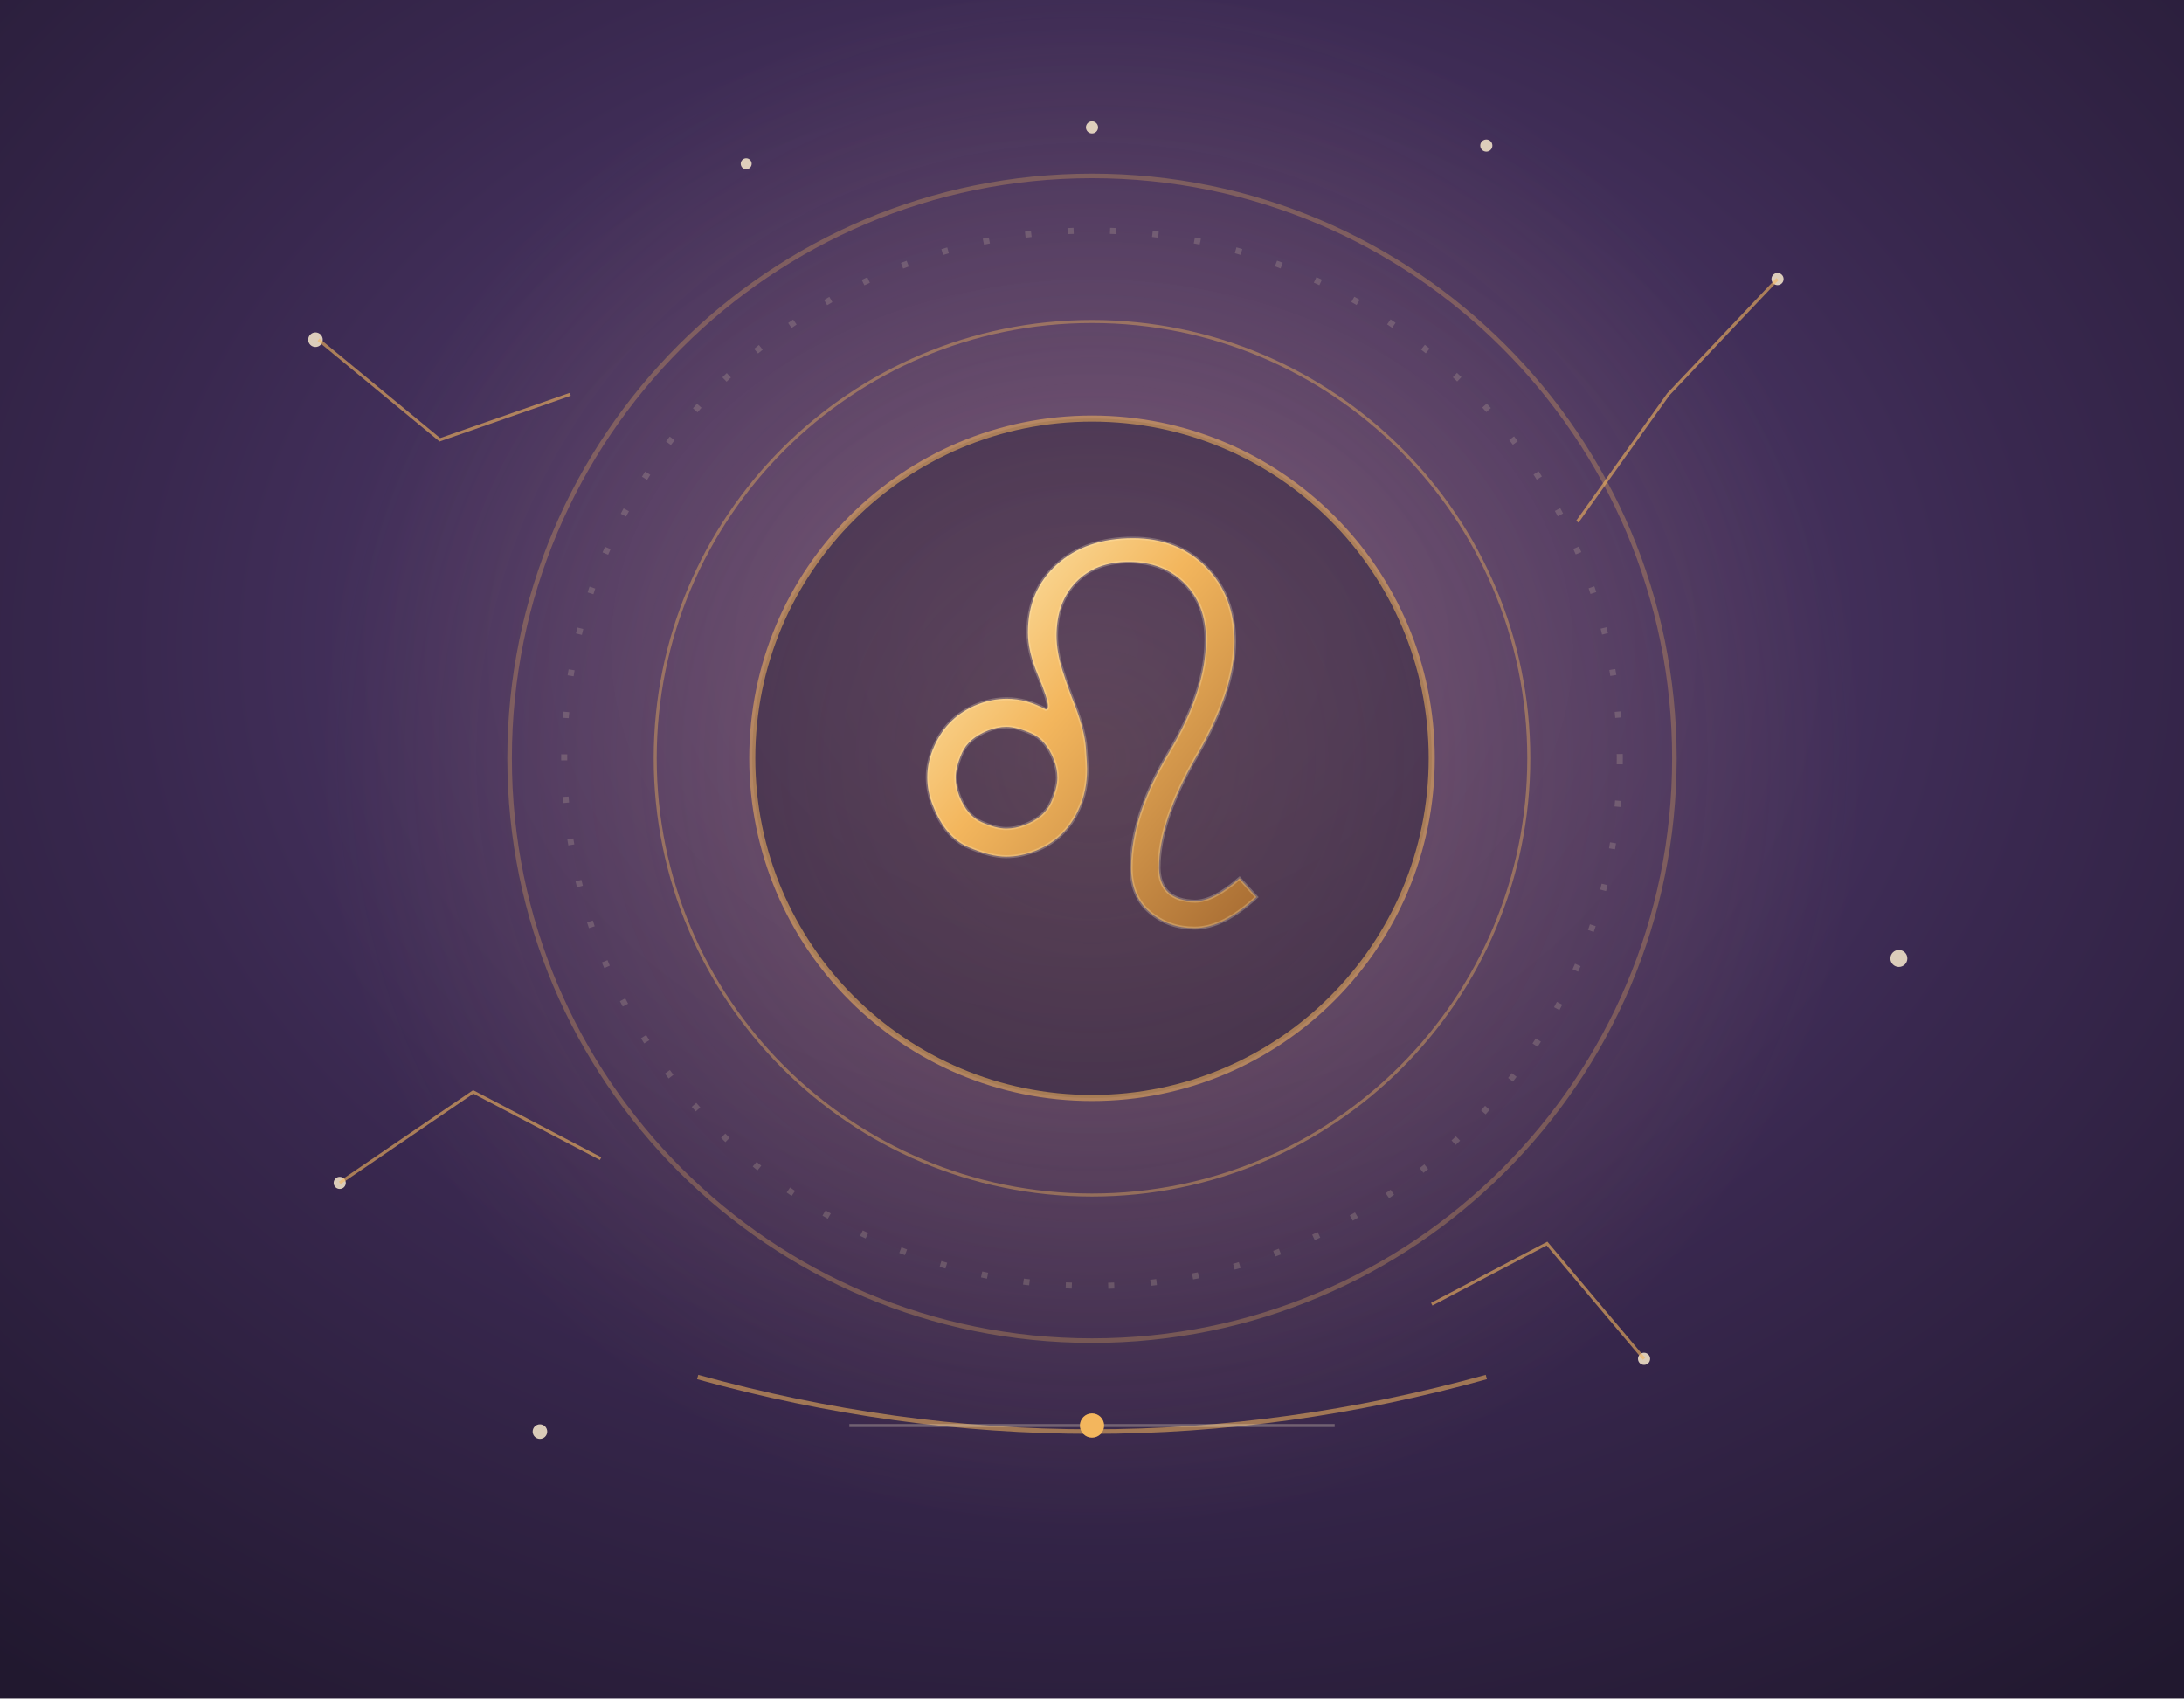
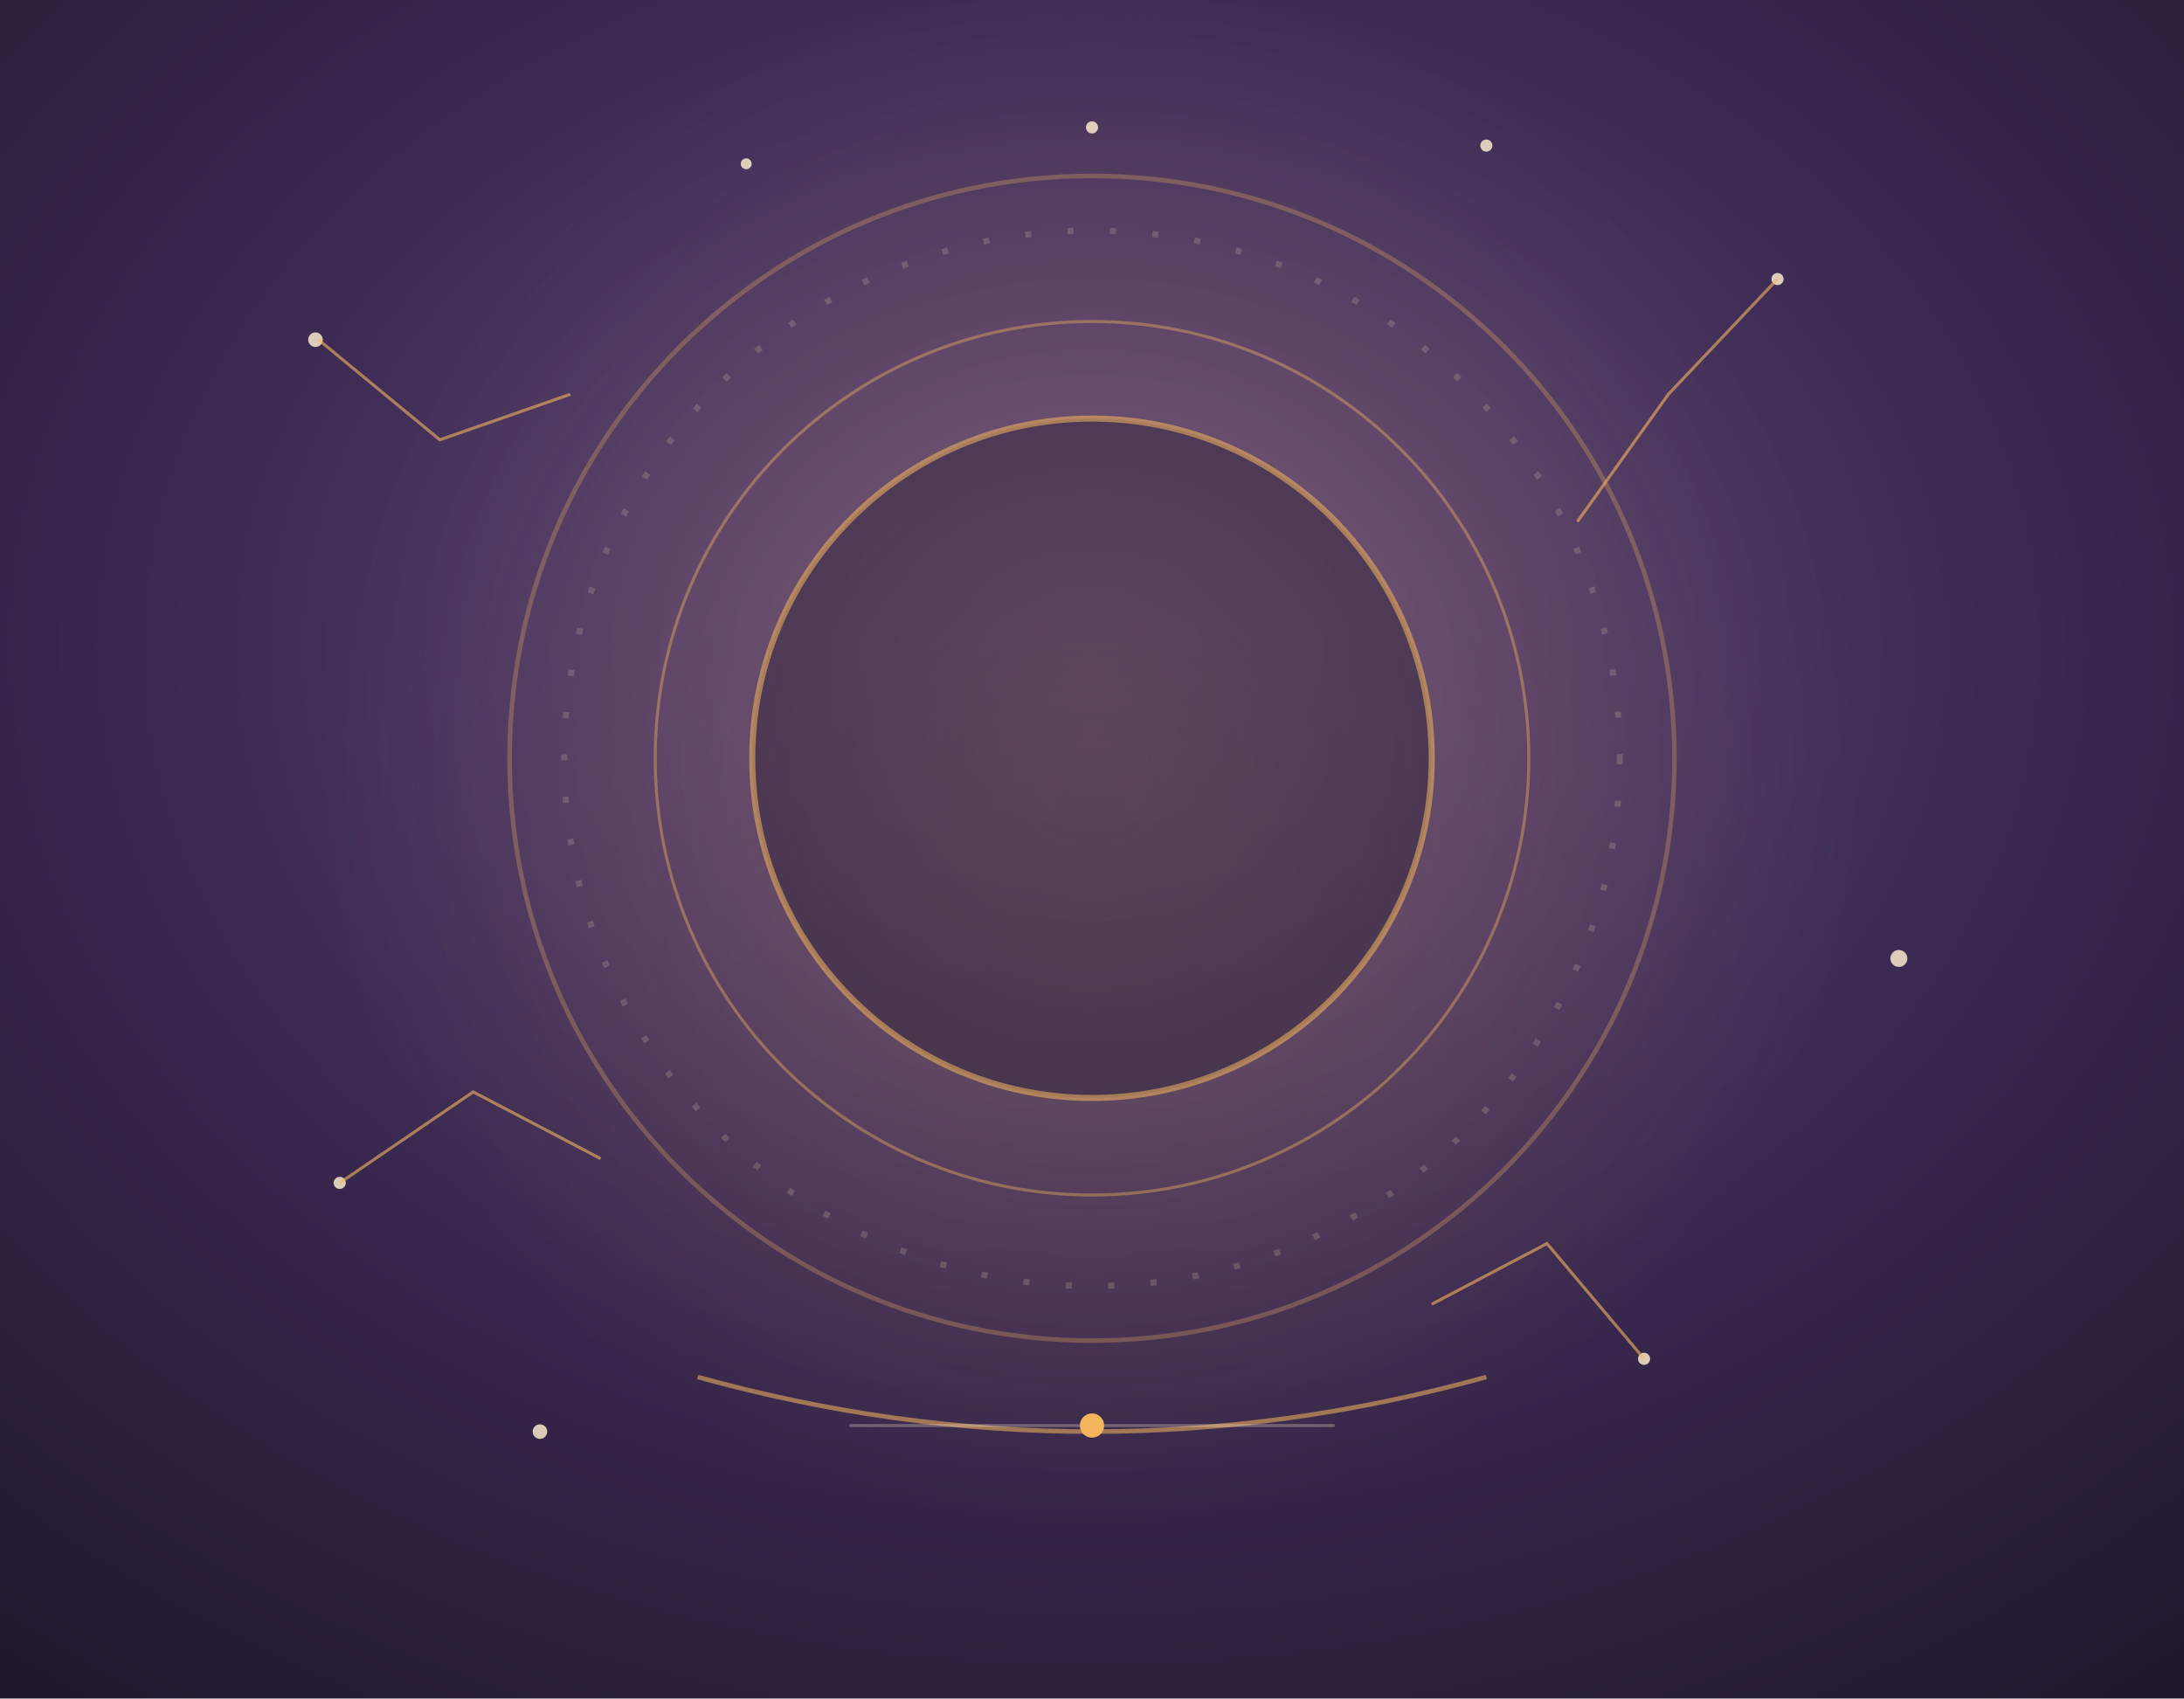
<svg xmlns="http://www.w3.org/2000/svg" width="720" height="560" viewBox="0 0 720 560">
  <defs>
    <radialGradient id="bg" cx="50%" cy="38%" r="78%">
      <stop offset="0" stop-color="#60477E" />
      <stop offset=".56" stop-color="#39284F" />
      <stop offset="1" stop-color="#21182F" />
    </radialGradient>
    <linearGradient id="gold" x1="0" y1="0" x2="1" y2="1">
      <stop offset="0" stop-color="#FFF1BE" />
      <stop offset=".42" stop-color="#F3B65D" />
      <stop offset="1" stop-color="#A66B32" />
    </linearGradient>
    <radialGradient id="halo">
      <stop offset="0" stop-color="#F3B65D" stop-opacity=".24" />
      <stop offset="1" stop-color="#F3B65D" stop-opacity="0" />
    </radialGradient>
  </defs>
  <rect width="720" height="560" fill="url(#bg)" />
  <circle cx="360" cy="250" r="255" fill="url(#halo)" />
  <circle cx="360" cy="250" r="192" fill="none" stroke="#F3B65D" stroke-opacity=".28" stroke-width="1.5" />
  <circle cx="360" cy="250" r="174" fill="none" stroke="#F9E6BD" stroke-opacity=".18" stroke-dasharray="2 12" stroke-width="2" />
  <circle cx="360" cy="250" r="144" fill="none" stroke="#F3B65D" stroke-opacity=".4" />
  <g fill="#FFF0D1" opacity=".82">
    <circle cx="104" cy="112" r="2.4" />
    <circle cx="586" cy="92" r="2" />
    <circle cx="626" cy="316" r="2.8" />
    <circle cx="112" cy="390" r="2" />
    <circle cx="246" cy="54" r="1.8" />
    <circle cx="490" cy="48" r="2" />
    <circle cx="542" cy="448" r="2" />
    <circle cx="178" cy="472" r="2.4" />
    <circle cx="360" cy="42" r="2" />
  </g>
  <g stroke="#F3B65D" stroke-opacity=".6" fill="none">
    <path d="M105 112 L145 145 L188 130 M586 92 L550 130 L520 172 M112 390 L156 360 L198 382 M542 448 L510 410 L472 430" />
  </g>
  <circle cx="360" cy="250" r="112" fill="#1D1529" fill-opacity=".35" stroke="#F3B65D" stroke-opacity=".55" stroke-width="2" />
-   <text x="360" y="306" text-anchor="middle" font-family="Noto Sans Symbols, DejaVu Sans, sans-serif" font-size="176" fill="url(#gold)" stroke="#FFF0C8" stroke-opacity=".25" stroke-width="1">♌</text>
  <path d="M230 454 Q360 490 490 454" fill="none" stroke="#F3B65D" stroke-opacity=".55" stroke-width="1.5" />
  <path d="M280 470 H440" stroke="#FFF0D1" stroke-opacity=".28" />
  <circle cx="360" cy="470" r="4" fill="#F3B65D" />
</svg>
